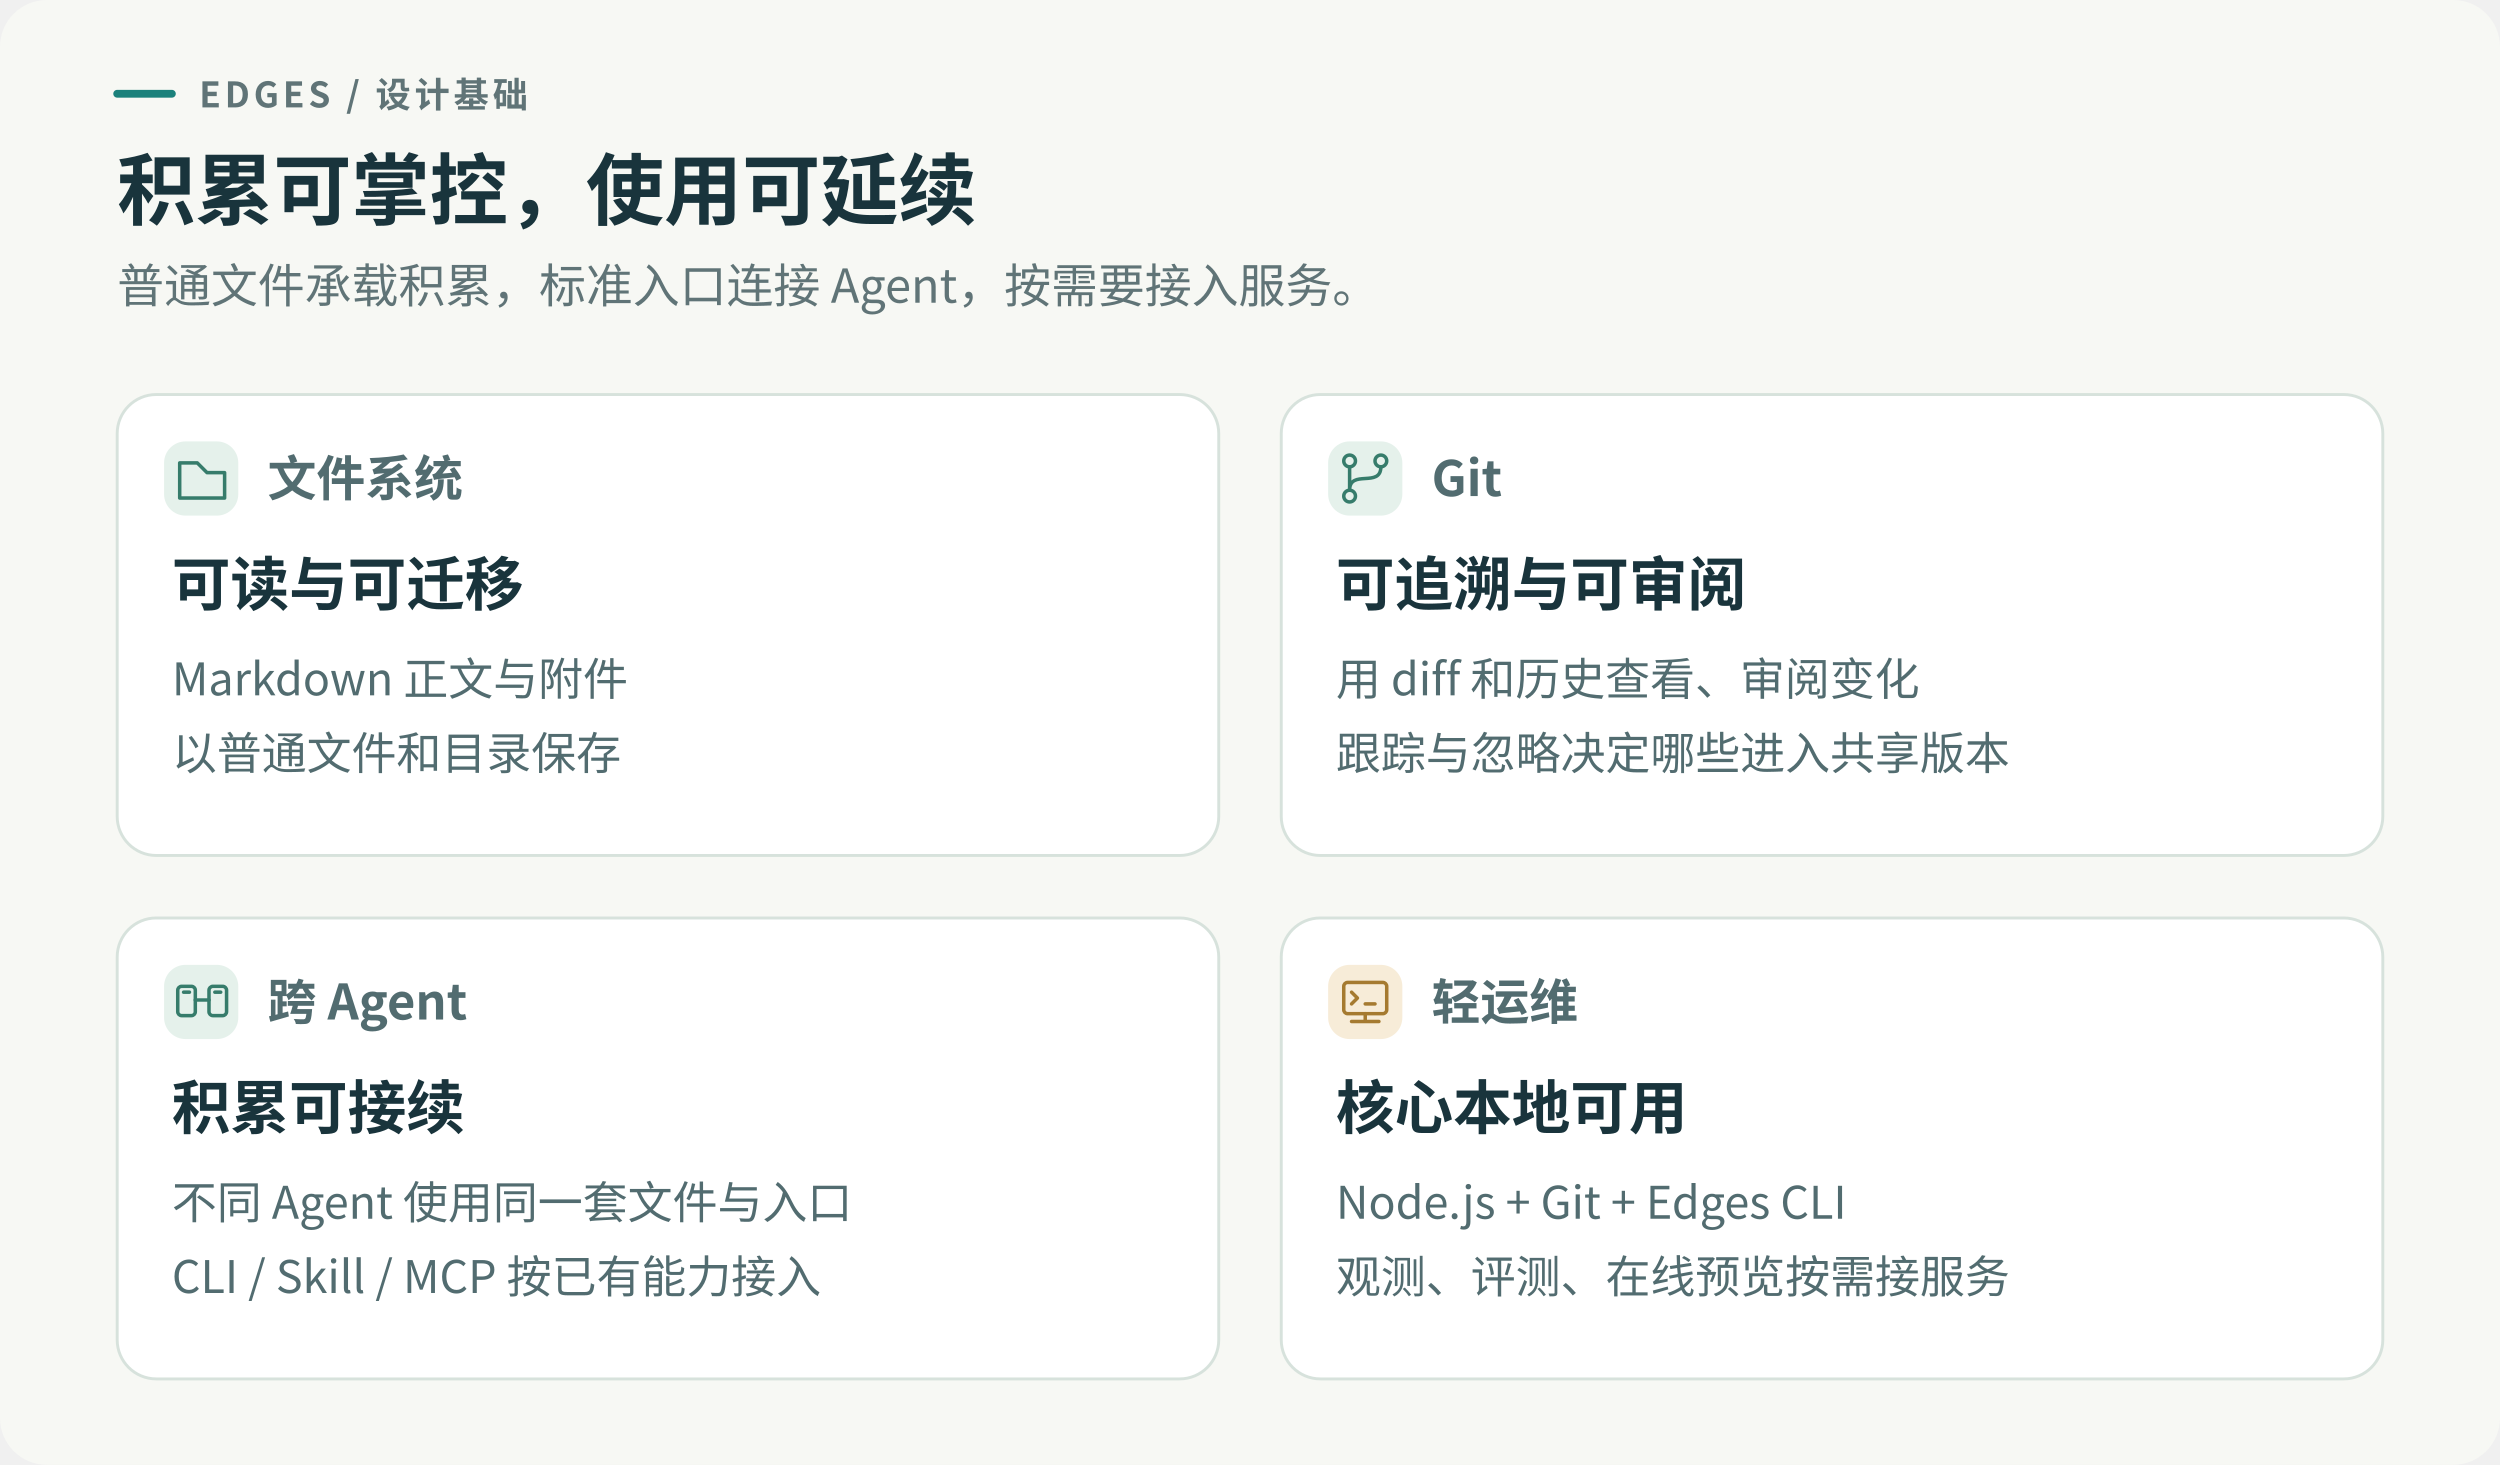
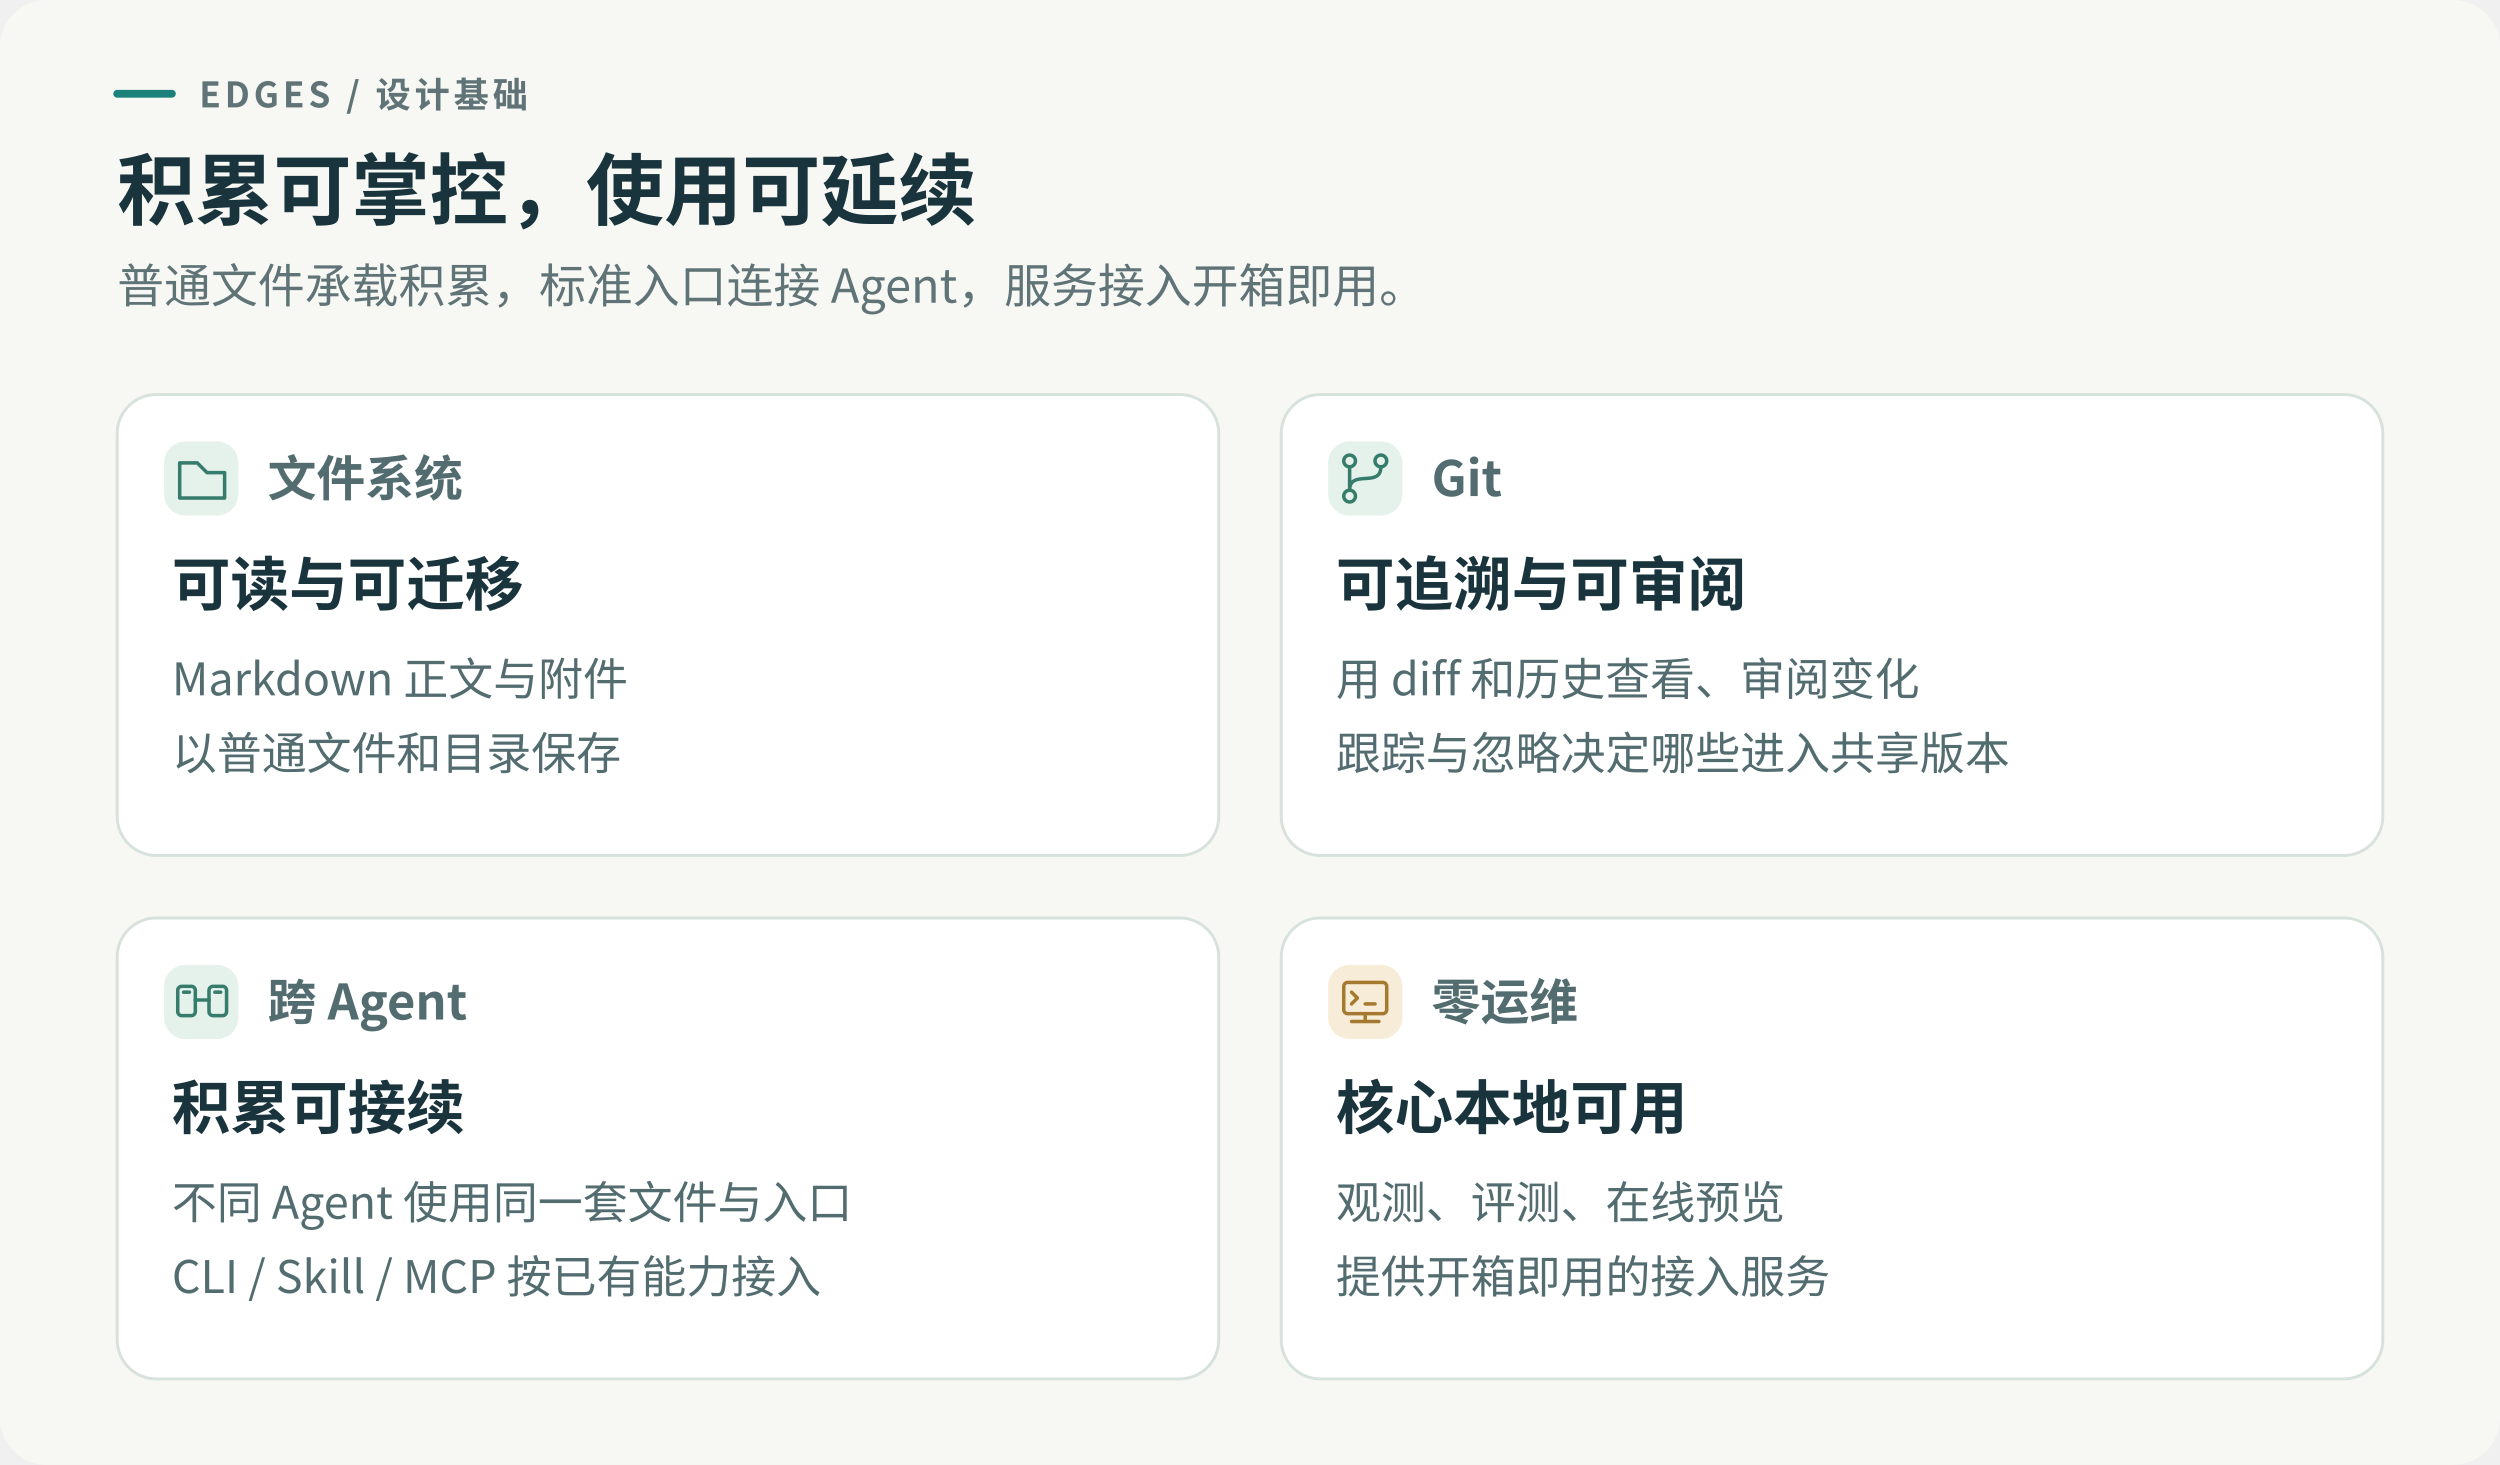
<svg xmlns="http://www.w3.org/2000/svg" width="1280" height="750" viewBox="0 0 1280 750" role="img" aria-labelledby="title description">
  <defs>
    <style>
      text { font-family: -apple-system, BlinkMacSystemFont, "Segoe UI", "PingFang SC", "Microsoft YaHei", "Noto Sans CJK SC", sans-serif; }
      .ink { fill: #19343c; }
      .muted { fill: #607477; }
      .choice { font-size: 25px; font-weight: 600; fill: #526c70; }
      .benefit { font-size: 30px; font-weight: 650; fill: #19343c; }
      .body { font-size: 23px; fill: #526c70; }
      .card { fill: #ffffff; stroke: #d7e2dc; stroke-width: 1.5; }
      .teal-icon { fill: none; stroke: #367c6b; stroke-width: 1.8; stroke-linecap: round; stroke-linejoin: round; }
      .amber-icon { fill: none; stroke: #a57a30; stroke-width: 1.8; stroke-linecap: round; stroke-linejoin: round; }
    </style>
  </defs>
  <rect width="1280" height="750" rx="24" fill="#f7f8f4" />
  <path d="M60 48h28" stroke="#1b817b" stroke-width="4" stroke-linecap="round" />
  <text x="102" y="55" class="muted" font-size="18" font-weight="600" letter-spacing="2">EDGES / 设计基础</text>
  <text x="60" y="112" class="ink" font-size="40" font-weight="650">积累可掌控，使用可延续</text>
-   <text x="60" y="155" class="muted" font-size="24">普通文件承载积累，标准入口连接 Agent，按需要接入服务。</text>
+   <text x="60" y="155" class="muted" font-size="24">普通文件承载积累，标准入口连接 Agent，服务接入开箱即用。</text>
  <rect x="60" y="202" width="564" height="236" rx="20" class="card" />
  <rect x="84" y="226" width="38" height="38" rx="11" fill="#e5f1eb" />
  <path d="M92 237h9l5 5h9v13H92z" class="teal-icon" />
  <text x="137" y="254" class="choice">文件系统</text>
  <text x="88" y="310" class="benefit">可读与可迁移</text>
  <text x="88" y="356" class="body">Markdown 正文与附件</text>
  <text x="88" y="394" class="body">以普通文件和目录保存</text>
  <rect x="656" y="202" width="564" height="236" rx="20" class="card" />
  <rect x="680" y="226" width="38" height="38" rx="11" fill="#e5f1eb" />
  <g class="teal-icon">
    <circle cx="691" cy="236" r="3" />
    <circle cx="707" cy="236" r="3" />
    <circle cx="691" cy="254" r="3" />
    <path d="M691 239v12M707 239c0 11-16 1-16 12" />
  </g>
  <text x="733" y="254" class="choice">Git</text>
  <text x="684" y="310" class="benefit">可追溯与可审阅</text>
  <text x="684" y="356" class="body">用 diff 和历史查看、审阅变化</text>
  <text x="684" y="394" class="body">跟踪与忽略决定哪些进入共享版本</text>
  <rect x="60" y="470" width="564" height="236" rx="20" class="card" />
  <rect x="84" y="494" width="38" height="38" rx="11" fill="#e5f1eb" />
  <g class="teal-icon">
    <rect x="91" y="505" width="9" height="15" rx="2" />
    <rect x="107" y="505" width="9" height="15" rx="2" />
    <path d="M100 512h7M94 508h3M110 508h3" />
  </g>
  <text x="137" y="522" class="choice">跨 Agent</text>
  <text x="88" y="578" class="benefit">积累可接续</text>
  <text x="88" y="624" class="body">不同 Agent 使用同一套文件与入口</text>
  <text x="88" y="662" class="body">CLI / Skill / MCP 按已有能力接入</text>
  <rect x="656" y="470" width="564" height="236" rx="20" class="card" />
  <rect x="680" y="494" width="38" height="38" rx="11" fill="#f7ecd8" />
  <g class="amber-icon">
    <rect x="688" y="503" width="22" height="16" rx="2" />
    <path d="M692 523h14M699 519v4M692 508l3 3-3 3M699 514h5" />
  </g>
-   <text x="733" y="522" class="choice">轻运维</text>
+   <text x="733" y="522" class="choice">零运维</text>
  <text x="684" y="578" class="benefit">核心本地可用</text>
-   <text x="684" y="624" class="body">Node.js + Git + Edges CLI</text>
-   <text x="684" y="662" class="body">观测、评测、在线预览按需接服务</text>
+   <text x="684" y="624" class="body">观测、评测、在线预览</text>
+   <text x="684" y="662" class="body">提供开箱即用的接入服务</text>
</svg>
